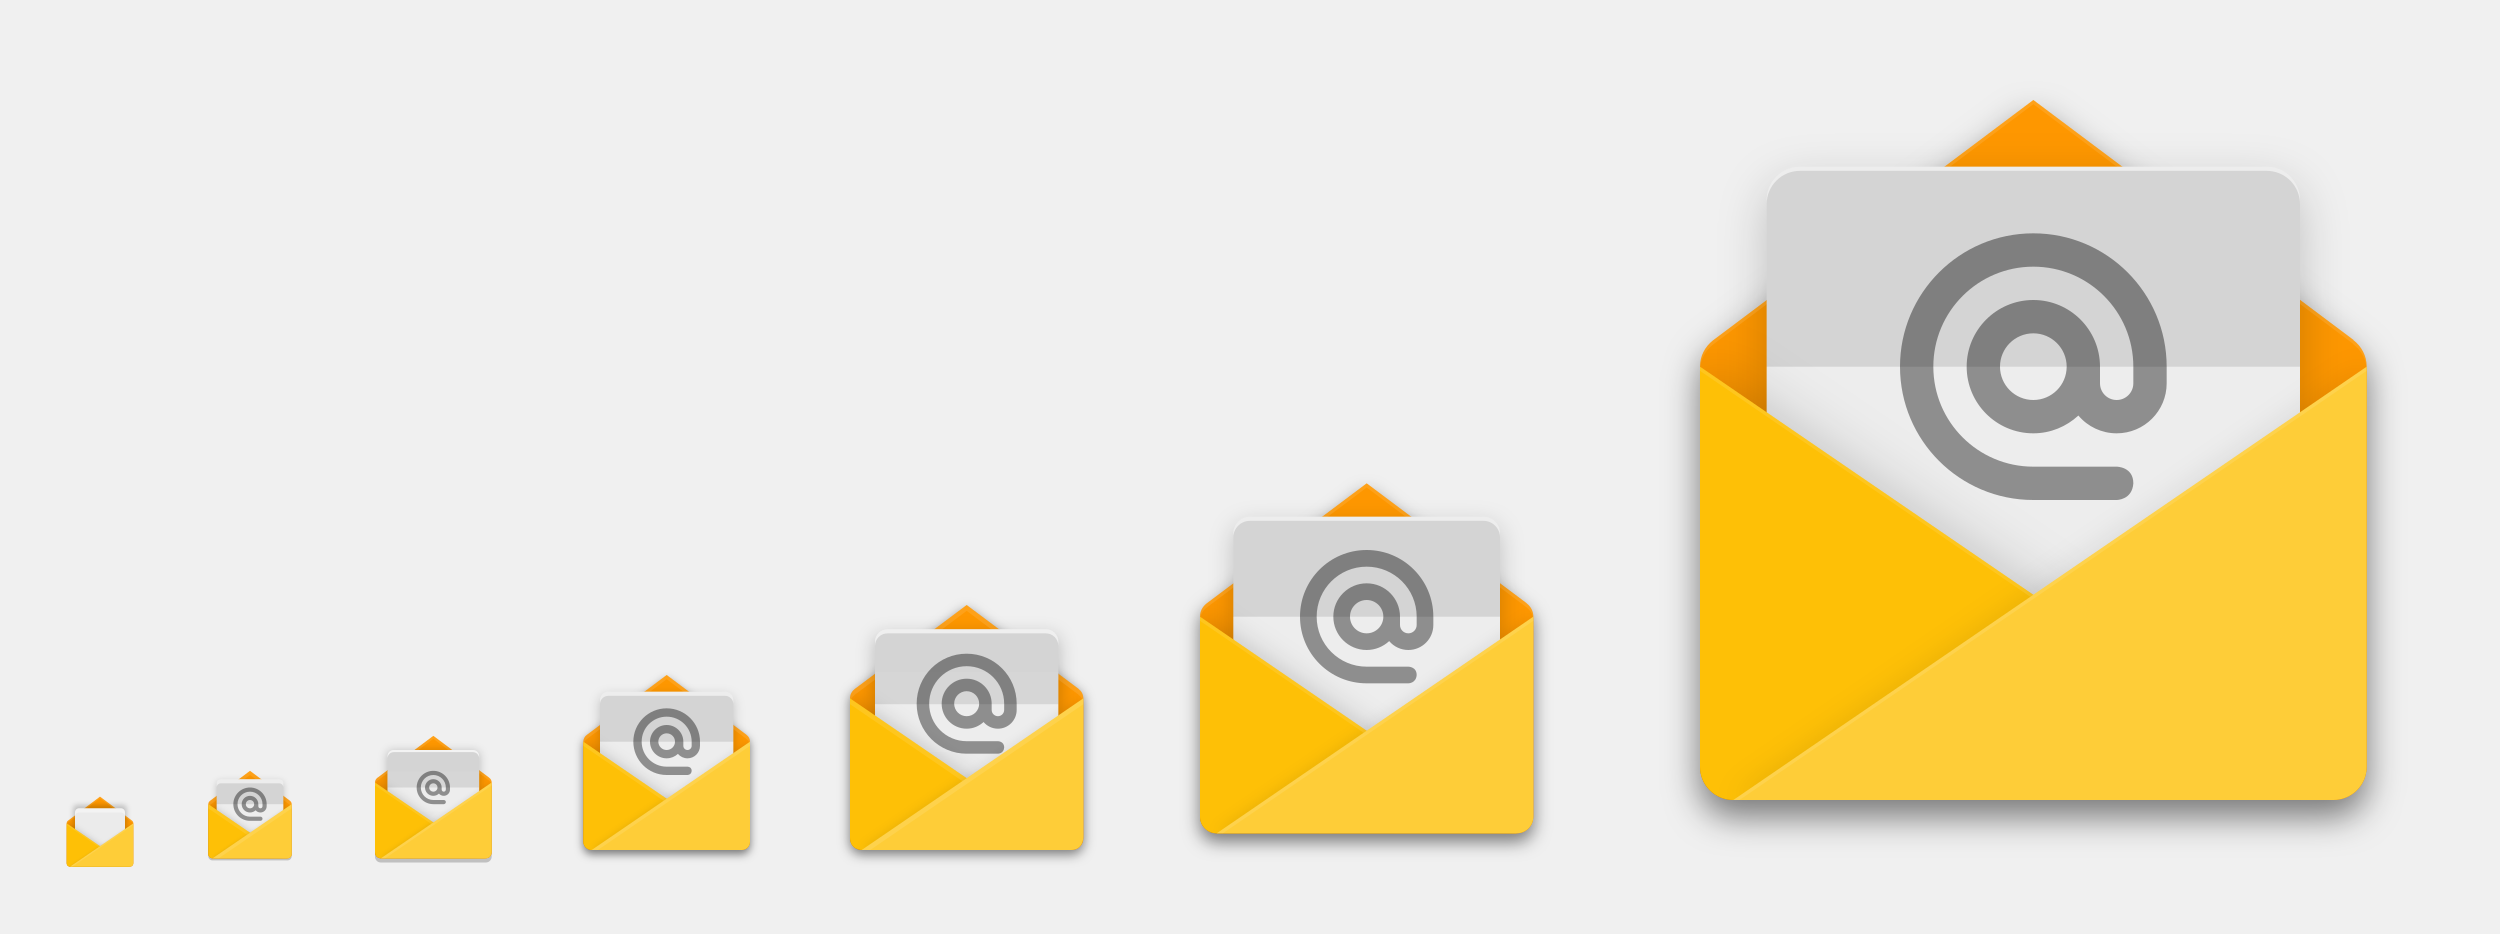
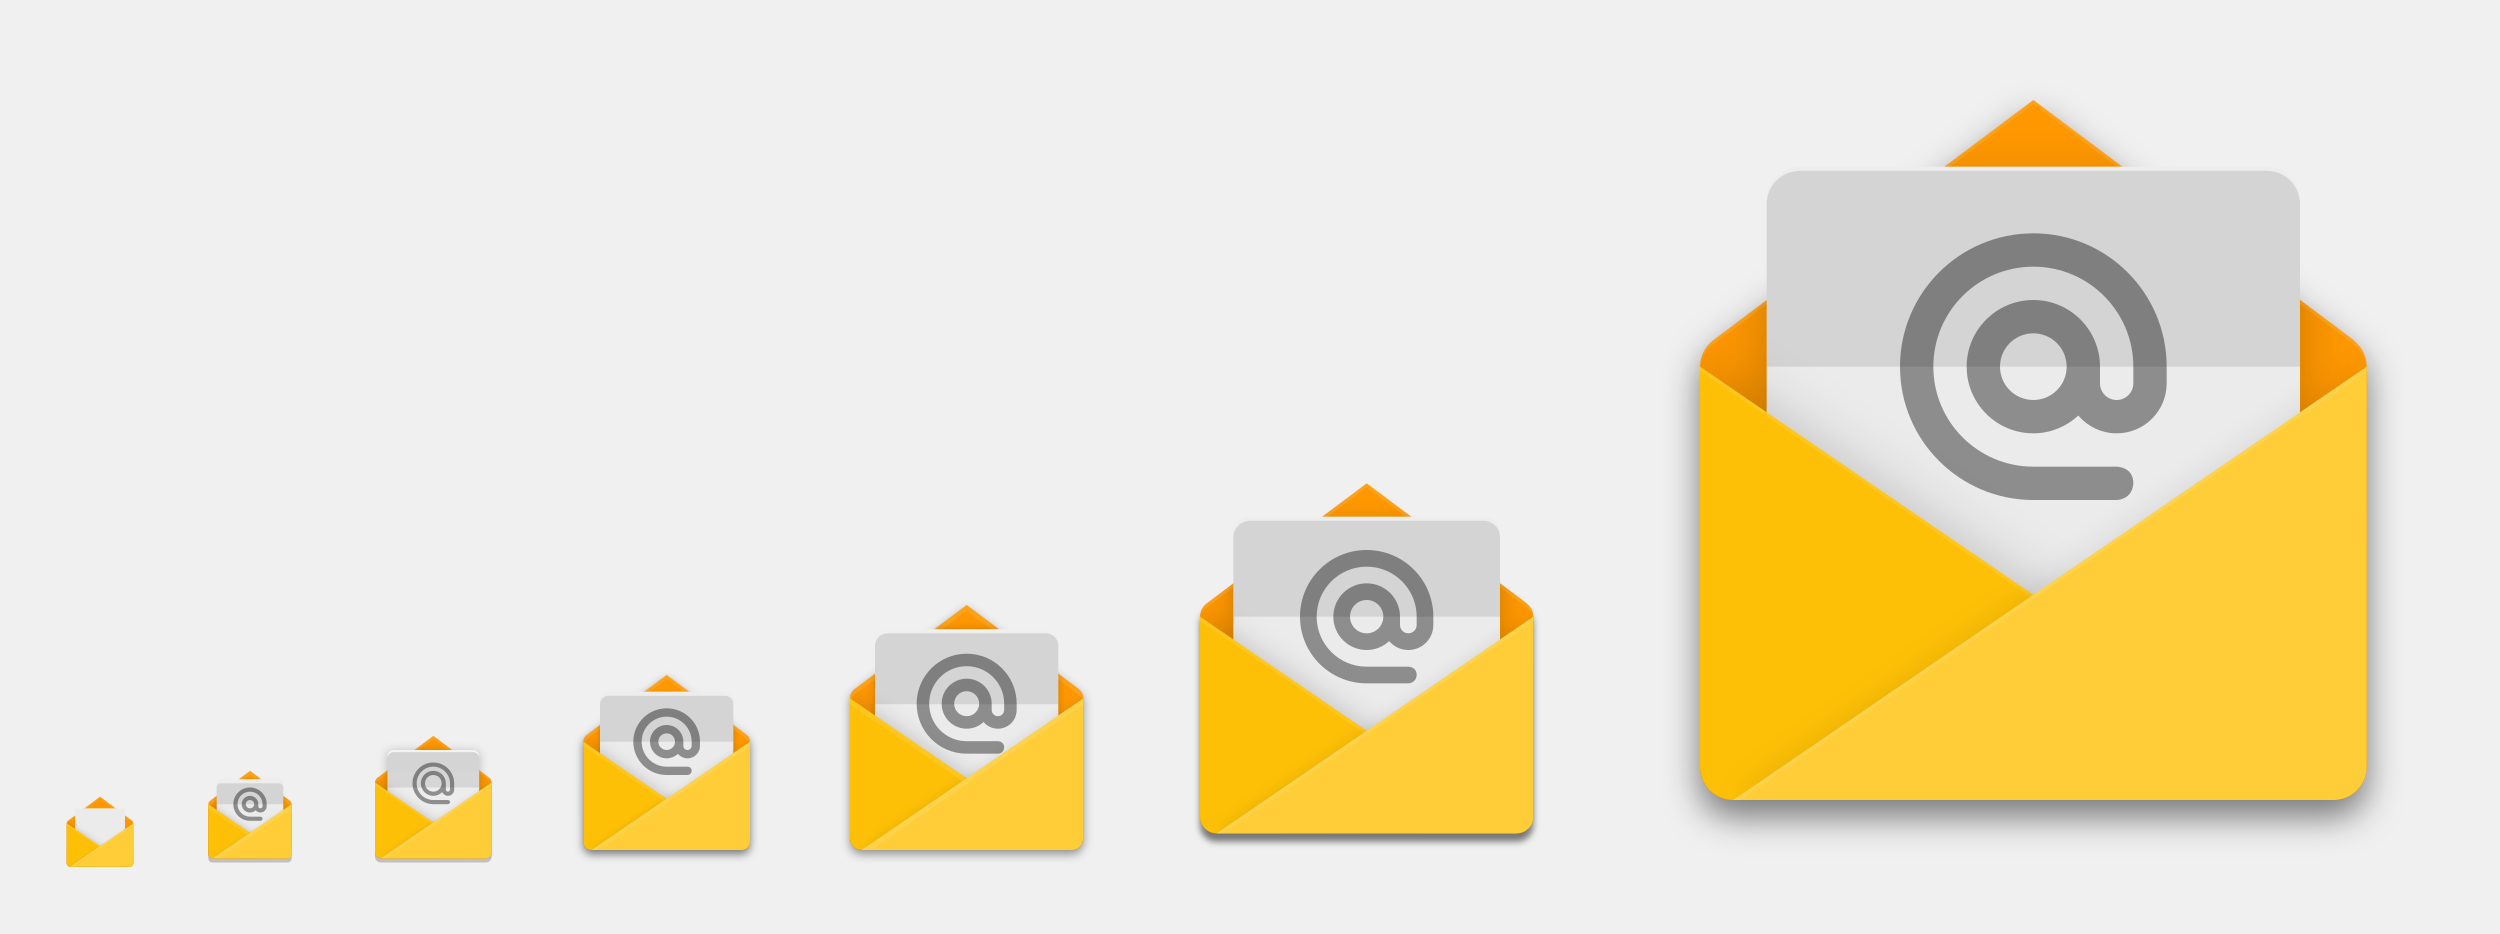
<svg xmlns="http://www.w3.org/2000/svg" width="600" height="224" id="svg11300" version="1.0" style="display:inline;enable-background:new">
  <defs id="defs3">
    <filter style="color-interpolation-filters:sRGB" id="filter4434" x="-0.061" width="1.123" y="-0.059" height="1.117">
      <feGaussianBlur stdDeviation="1.025" id="feGaussianBlur4436" />
    </filter>
    <clipPath clipPathUnits="userSpaceOnUse" id="clipPath4446">
      <path id="path4448" d="m 160,238 -19.09,14.324 c -0.041,0.027 -0.078,0.058 -0.117,0.088 l -0.023,0.018 0,0.002 C 140.304,252.797 140,253.359 140,254 l 0,24 c 0,1.108 0.892,2 2,2 l 36,0 c 1.108,0 2,-0.892 2,-2 l 0,-24 c 0,-0.655 -0.317,-1.229 -0.801,-1.594 l 0.008,-0.012 L 160,238 Z" style="fill:#fe9700;fill-opacity:1;stroke:none" />
    </clipPath>
    <filter style="color-interpolation-filters:sRGB" id="filter4456" x="-0.103" width="1.206" y="-0.144" height="1.288">
      <feGaussianBlur stdDeviation="1.801" id="feGaussianBlur4458" />
    </filter>
    <filter style="color-interpolation-filters:sRGB" id="filter4507" x="-0.109" width="1.218" y="-0.134" height="1.268">
      <feGaussianBlur stdDeviation="1.45" id="feGaussianBlur4509" />
    </filter>
    <filter style="color-interpolation-filters:sRGB" id="filter4524" x="-0.051" width="1.103" y="-0.072" height="1.144">
      <feGaussianBlur stdDeviation="0.9" id="feGaussianBlur4526" />
    </filter>
-     <filter style="color-interpolation-filters:sRGB" id="filter4405" x="-0.062" width="1.123" y="-0.059" height="1.117">
-       <feGaussianBlur stdDeviation="1.435" id="feGaussianBlur4407" />
+     <filter style="color-interpolation-filters:sRGB" id="filter4269" x="-0.025" width="1.049" y="-0.023" height="1.047">
+       <feGaussianBlur stdDeviation="0.41" id="feGaussianBlur4271" />
    </filter>
+     <clipPath clipPathUnits="userSpaceOnUse" id="clipPath4303">
+       <path id="path4305" d="m 232,221.2 -26.726,20.054 c -0.058,0.037 -0.11,0.082 -0.164,0.123 l -0.033,0.025 0,0.003 C 204.426,241.916 204,242.704 204,243.6 l 0,33.6 c 0,1.551 1.249,2.8 2.8,2.8 l 50.4,0 c 1.551,0 2.8,-1.249 2.8,-2.8 l 0,-33.6 c 0,-0.917 -0.444,-1.721 -1.121,-2.231 l 0.011,-0.016 L 232,221.2 Z" style="fill:#fe9700;fill-opacity:1;stroke:none" />
+     </clipPath>
+     <filter style="color-interpolation-filters:sRGB" id="filter4315" x="-0.055" width="1.109" y="-0.067" height="1.133">
+       <feGaussianBlur stdDeviation="1" id="feGaussianBlur4317" />
+     </filter>
+     <clipPath clipPathUnits="userSpaceOnUse" id="clipPath4321">
+       <path id="path4323" d="m 160,238 -19.09,14.324 c -0.041,0.027 -0.078,0.058 -0.117,0.088 l -0.023,0.018 0,0.002 C 140.304,252.797 140,253.359 140,254 l 0,24 c 0,1.108 0.892,2 2,2 l 36,0 c 1.108,0 2,-0.892 2,-2 l 0,-24 c 0,-0.655 -0.317,-1.229 -0.801,-1.594 l 0.008,-0.012 L 160,238 Z" style="fill:#fe9700;fill-opacity:1;stroke:none" />
+     </clipPath>
+     <clipPath clipPathUnits="userSpaceOnUse" id="clipPath4327">
+       <path style="fill:#fe9700;fill-opacity:1;stroke:none" d="m 160,238 -19.09,14.324 c -0.041,0.027 -0.078,0.058 -0.117,0.088 l -0.023,0.018 0,0.002 C 140.304,252.797 140,253.359 140,254 l 0,24 c 0,1.108 0.892,2 2,2 l 36,0 c 1.108,0 2,-0.892 2,-2 l 0,-24 c 0,-0.655 -0.317,-1.229 -0.801,-1.594 l 0.008,-0.012 L 160,238 Z" id="path4329" />
+     </clipPath>
+     <clipPath clipPathUnits="userSpaceOnUse" id="clipPath4334">
+       <path id="path4336" d="m 160,238 -19.09,14.324 c -0.041,0.027 -0.078,0.058 -0.117,0.088 l -0.023,0.018 0,0.002 C 140.304,252.797 140,253.359 140,254 l 0,24 c 0,1.108 0.892,2 2,2 l 36,0 c 1.108,0 2,-0.892 2,-2 l 0,-24 c 0,-0.655 -0.317,-1.229 -0.801,-1.594 l 0.008,-0.012 L 160,238 Z" style="fill:#fe9700;fill-opacity:1;stroke:none" />
+     </clipPath>
+     <filter style="color-interpolation-filters:sRGB" id="filter4338" x="-0.054" width="1.109" y="-0.067" height="1.134">
+       <feGaussianBlur stdDeviation="0.725" id="feGaussianBlur4340" />
+     </filter>
+     <filter style="color-interpolation-filters:sRGB" id="filter4342" x="-0.049" width="1.098" y="-0.047" height="1.094">
+       <feGaussianBlur stdDeviation="1.148" id="feGaussianBlur4344" />
+     </filter>
+     <clipPath clipPathUnits="userSpaceOnUse" id="clipPath4358">
+       <path style="fill:#fe9700;fill-opacity:1;stroke:none" d="m 160,238 -19.09,14.324 c -0.041,0.027 -0.078,0.058 -0.117,0.088 l -0.023,0.018 0,0.002 C 140.304,252.797 140,253.359 140,254 l 0,24 c 0,1.108 0.892,2 2,2 l 36,0 c 1.108,0 2,-0.892 2,-2 l 0,-24 c 0,-0.655 -0.317,-1.229 -0.801,-1.594 l 0.008,-0.012 L 160,238 Z" id="path4360" />
+     </clipPath>
  </defs>
  <g style="display:inline" id="layer1" transform="translate(0,-76)">
    <g style="display:none" id="layer7">
      <text y="59.745" xml:space="preserve" x="15.007" style="font-style:normal;font-variant:normal;font-weight:normal;font-stretch:normal;font-size:18px;font-family:'DejaVu Sans';-inkscape-font-specification:'DejaVu Sans';display:inline;fill:#000000;fill-opacity:1;stroke:none;enable-background:new" id="context">
        <tspan style="font-style:normal;font-variant:normal;font-weight:normal;font-stretch:normal;font-family:'DejaVu Sans';-inkscape-font-specification:'DejaVu Sans'" y="59.745" x="15.007" id="tspan3933">apps</tspan>
      </text>
      <text y="59.745" xml:space="preserve" x="142.488" style="font-style:normal;font-variant:normal;font-weight:bold;font-stretch:normal;font-size:18px;line-height:125%;font-family:'DejaVu Sans';-inkscape-font-specification:'DejaVu Sans Bold';text-align:start;writing-mode:lr-tb;text-anchor:start;display:inline;fill:#000000;fill-opacity:1;stroke:none;enable-background:new" id="icon-name">
        <tspan style="font-style:normal;font-variant:normal;font-weight:bold;font-stretch:normal;font-size:18px;font-family:'DejaVu Sans';-inkscape-font-specification:'DejaVu Sans Bold'" y="59.745" x="142.488" id="tspan3937">internet-mail</tspan>
      </text>
      <rect style="display:inline;overflow:visible;visibility:visible;fill:#e9e9e9;fill-opacity:1;fill-rule:nonzero;stroke:none;stroke-width:2;marker:none;enable-background:accumulate" id="rect16x16" width="16" height="16" x="-32" y="268" transform="scale(-1,1)" />
      <rect style="display:inline;overflow:visible;visibility:visible;fill:#e9e9e9;fill-opacity:1;fill-rule:nonzero;stroke:none;stroke-width:2;marker:none;enable-background:accumulate" id="rect24x24" width="24" height="24" x="-72" y="260" transform="scale(-1,1)" />
      <rect style="display:inline;overflow:visible;visibility:visible;fill:#e9e9e9;fill-opacity:1;fill-rule:nonzero;stroke:none;stroke-width:2;marker:none;enable-background:accumulate" id="rect32x32" width="32" height="32" x="-120" y="252" transform="scale(-1,1)" />
      <rect y="236" x="-184" height="48" width="48" id="rect48x48" style="display:inline;overflow:visible;visibility:visible;fill:#e9e9e9;fill-opacity:1;fill-rule:nonzero;stroke:none;stroke-width:2;marker:none;enable-background:accumulate" transform="scale(-1,1)" />
      <rect style="display:inline;overflow:visible;visibility:visible;fill:#e9e9e9;fill-opacity:1;fill-rule:nonzero;stroke:none;stroke-width:2;marker:none;enable-background:accumulate" id="rect256x256" width="192" height="192" x="-584" y="92" transform="scale(-1,1)" />
      <rect y="188" x="-376" height="96" width="96" id="rect3949" style="display:inline;overflow:visible;visibility:visible;fill:#e9e9e9;fill-opacity:1;fill-rule:nonzero;stroke:none;stroke-width:2;marker:none;enable-background:accumulate" transform="scale(-1,1)" />
      <rect style="display:inline;overflow:visible;visibility:visible;fill:#e9e9e9;fill-opacity:1;fill-rule:nonzero;stroke:none;stroke-width:2;marker:none;enable-background:accumulate" id="rect3951" width="64" height="64" x="-264" y="220" transform="scale(-1,1)" />
    </g>
    <g id="layer6" style="display:inline">
      <g id="g4425" transform="matrix(0.5,0,0,0.5,-12.00001,142.0002)">
        <path style="fill:#000000;fill-opacity:1;stroke:none;opacity:0.2" d="m 232,223.2 -26.726,20.054 c -0.058,0.037 -0.11,0.082 -0.164,0.123 l -0.033,0.025 0,0.003 C 204.426,243.916 204,244.704 204,245.6 l 0,33.6 c 0,1.551 1.249,2.8 2.8,2.8 l 50.4,0 c 1.551,0 2.8,-1.249 2.8,-2.8 l 0,-33.6 c 0,-0.917 -0.444,-1.721 -1.121,-2.231 l 0.011,-0.016 L 232,223.2 Z" id="path4459" />
        <path id="path4428" d="m 232,221.2 -26.726,20.054 c -0.058,0.037 -0.11,0.082 -0.164,0.123 l -0.033,0.025 0,0.003 C 204.426,241.916 204,242.704 204,243.6 l 0,33.6 c 0,1.551 1.249,2.8 2.8,2.8 l 50.4,0 c 1.551,0 2.8,-1.249 2.8,-2.8 l 0,-33.6 c 0,-0.917 -0.444,-1.721 -1.121,-2.231 l 0.011,-0.016 L 232,221.2 Z" style="fill:#fe9700;fill-opacity:1;stroke:none" />
        <rect style="opacity:0.2;fill:#000000;fill-opacity:1;stroke:none;stroke-width:2;stroke-linecap:round;stroke-linejoin:miter;stroke-miterlimit:4;stroke-dasharray:none;stroke-opacity:1;filter:url(#filter4507)" id="rect4430" width="32" height="26" x="144" y="243" rx="2" ry="2" transform="matrix(1.4,0,0,1.4,8.000008,-112)" />
        <path id="path4433" d="m 232,221.2 -26.726,20.054 c -0.058,0.037 -0.11,0.082 -0.164,0.123 l -0.033,0.025 0,0.003 C 204.426,241.916 204,242.704 204,243.6 l 0,1.4 c 0,-0.897 0.425,-1.684 1.077,-2.196 l 0,-0.003 0.033,-0.025 c 0.054,-0.042 0.107,-0.086 0.164,-0.123 L 232,222.6 l 26.89,20.152 -0.011,0.016 c 0.678,0.51 1.121,1.314 1.121,2.231 l 0,-1.4 c 0,-0.917 -0.444,-1.721 -1.121,-2.231 l 0.011,-0.016 L 232,221.2 Z" style="opacity:0.1;fill:#ffffff;fill-opacity:1;stroke:none" />
        <rect ry="2.998" rx="3" y="228" x="210" height="36" width="44" id="rect4435" style="opacity:1;fill:#ebebeb;fill-opacity:1;stroke:none;stroke-width:2;stroke-linecap:round;stroke-linejoin:miter;stroke-miterlimit:4;stroke-dasharray:none;stroke-opacity:1" />
        <path style="display:inline;opacity:0.1;fill:#ffffff;fill-opacity:1;stroke:none;enable-background:new" d="m 210,254.742 c 0,1.524 1.227,2.75 2.75,2.75 l 38.5,0 c 1.524,0 2.75,-1.226 2.75,-2.75 l 0,-16.462 -44,0 z" id="path4437" />
        <path clip-path="url(#clipPath4446)" style="opacity:0.2;fill:#000000;fill-opacity:1;stroke:none;filter:url(#filter4456)" d="m 140,254 38,26 -40,4 c -1.103,0.11 -2.157,-0.903 -2,-2 z" id="path4439" transform="matrix(1.4,0,0,1.4,8.000008,-112)" />
        <path id="path4441" d="m 204,243.6 53.2,36.4 -50.2,0 c -0.2,0 -3,0 -3,-3 z" style="fill:#fec006;fill-opacity:1;stroke:none" />
        <path transform="matrix(-1.4,0,0,1.4,456,-112)" id="path4443" d="m 140,254 38,26 -40,4 c -1.103,0.11 -2.157,-0.903 -2,-2 z" style="opacity:0.1;fill:#000000;fill-opacity:1;stroke:none;filter:url(#filter4524)" clip-path="url(#clipPath4446)" />
        <path id="path4445" d="m 257,280 c 3,0 3,-3 3,-3 l 0,-33.4 0,0 -53.2,36.4 z" style="fill:#fecd38;fill-opacity:1;stroke:none" />
        <path id="path4447" d="m 260,243.6 -53.2,36.4 2.045,0 L 260,245 l 0,-1.4 z" style="opacity:0.1;fill:#ffffff;fill-opacity:1;stroke:none" />
        <path id="path4449" d="m 204,243.6 0,1.4 26.977,18.457 L 232,262.757 Z" style="opacity:0.1;fill:#ffffff;fill-opacity:1;stroke:none" />
        <path style="opacity:0.1;fill:#000000;fill-opacity:1;stroke:none;stroke-width:2;stroke-linecap:round;stroke-linejoin:miter;stroke-miterlimit:4;stroke-dasharray:none;stroke-opacity:1" d="m 213,229 c -1.662,0 -3,1.337 -3,2.998 l 0,14.002 44,0 0,-14.002 c 0,-1.661 -1.338,-2.998 -3,-2.998 l -38,0 z" id="path4453" />
        <path style="opacity:0.4;fill:#ffffff;fill-opacity:1;stroke:none;stroke-width:2;stroke-linecap:round;stroke-linejoin:miter;stroke-miterlimit:4;stroke-dasharray:none;stroke-opacity:1" d="m 213,228 c -1.662,0 -3,1.337 -3,2.998 l 0,1 c 0,-1.661 1.338,-2.998 3,-2.998 l 38,0 c 1.662,0 3,1.337 3,2.998 l 0,-1 c 0,-1.661 -1.338,-2.998 -3,-2.998 l -38,0 z" id="path4455" />
      </g>
-       <path style="fill:#000000;fill-opacity:1;stroke:none;filter:url(#filter4405);opacity:0.5" d="m 232,222.199 -26.727,20.055 c -0.058,0.037 -0.11,0.082 -0.164,0.123 l -0.031,0.025 0,0.002 C 204.426,242.916 204,243.703 204,244.6 L 204,278 l 0,0.201 c 0,0.1 0.019,0.194 0.029,0.291 0.002,0.017 0.004,0.034 0.006,0.051 0.017,0.139 0.042,0.274 0.078,0.406 0.014,0.056 0.032,0.106 0.049,0.158 0.025,0.074 0.045,0.151 0.076,0.223 0.19,0.467 0.481,0.791 0.801,1.033 0.482,0.392 1.089,0.637 1.762,0.637 l 0.199,0 1.846,0 48.354,0 C 258.75,281 260,279.752 260,278.201 L 260,246 l 0,-1.4 c 0,-0.917 -0.444,-1.72 -1.121,-2.23 l 0.012,-0.016 L 232,222.201 l 0,-0.002 z" id="path4382" />
-       <path style="opacity:0.5;fill:#000000;fill-opacity:1;stroke:none;filter:url(#filter4434)" d="m 160,239 -19.09,14.324 c -0.041,0.027 -0.078,0.058 -0.117,0.088 l -0.023,0.018 0,0.002 C 140.304,253.797 140,254.359 140,255 l 0,24 c 0,1.108 0.892,2 2,2 l 36,0 c 1.108,0 2,-0.892 2,-2 l 0,-24 c 0,-0.655 -0.317,-1.229 -0.801,-1.594 l 0.008,-0.012 L 160,239 Z" id="path4553" transform="matrix(2,0,0,2,8,-284)" />
+       <path style="fill:#000000;fill-opacity:1;stroke:none;opacity:0.4;filter:url(#filter4342)" d="m 232,222.199 -26.727,20.055 c -0.058,0.037 -0.11,0.082 -0.164,0.123 l -0.031,0.025 0,0.002 C 204.426,242.916 204,243.703 204,244.6 L 204,278 l 0,0.201 c 0,0.1 0.019,0.194 0.029,0.291 0.002,0.017 0.004,0.034 0.006,0.051 0.017,0.139 0.042,0.274 0.078,0.406 0.014,0.056 0.032,0.106 0.049,0.158 0.025,0.074 0.045,0.151 0.076,0.223 0.19,0.467 0.481,0.791 0.801,1.033 0.482,0.392 1.089,0.637 1.762,0.637 l 0.199,0 1.846,0 48.354,0 C 258.75,281 260,279.752 260,278.201 L 260,246 l 0,-1.4 c 0,-0.917 -0.444,-1.72 -1.121,-2.23 l 0.012,-0.016 L 232,222.201 l 0,-0.002 z" id="path4382" />
+       <path style="opacity:0.5;fill:#000000;fill-opacity:1;stroke:none;filter:url(#filter4269)" d="m 160,239 -19.09,14.324 c -0.041,0.027 -0.078,0.058 -0.117,0.088 l -0.023,0.018 0,0.002 C 140.304,253.797 140,254.359 140,255 l 0,24 c 0,1.108 0.892,2 2,2 l 36,0 c 1.108,0 2,-0.892 2,-2 l 0,-24 c 0,-0.655 -0.317,-1.229 -0.801,-1.594 l 0.008,-0.012 L 160,239 Z" id="path4553" transform="matrix(2,0,0,2,8,-284)" />
      <path id="path4555" d="m 328,192 -38.18,28.648 c -0.082,0.053 -0.157,0.117 -0.234,0.176 l -0.047,0.035 0,0.004 C 288.608,221.594 288,222.719 288,224 l 0,48 c 0,2.216 1.784,4 4,4 l 72,0 c 2.216,0 4,-1.784 4,-4 l 0,-48 c 0,-1.31 -0.634,-2.459 -1.602,-3.188 l 0.016,-0.023 L 328,192 Z" style="fill:#fe9700;fill-opacity:1;stroke:none" />
-       <rect style="opacity:0.2;fill:#000000;fill-opacity:1;stroke:none;stroke-width:2;stroke-linecap:round;stroke-linejoin:miter;stroke-miterlimit:4;stroke-dasharray:none;stroke-opacity:1;filter:url(#filter4507)" id="rect4557" width="32" height="26" x="144" y="243" rx="2" ry="2" transform="matrix(2,0,0,2,8,-284)" />
+       <rect style="opacity:0.2;fill:#000000;fill-opacity:1;stroke:none;stroke-width:2;stroke-linecap:round;stroke-linejoin:miter;stroke-miterlimit:4;stroke-dasharray:none;stroke-opacity:1;filter:url(#filter4507)" id="rect4557" width="32" height="26" x="144" y="243" rx="2" ry="2" transform="matrix(2,0,0,2,8,-284)" clip-path="url(#clipPath4327)" />
      <path style="opacity:0.1;fill:#ffffff;fill-opacity:1;stroke:none" d="M 328 116 L 289.82 144.648 C 289.738 144.702 289.664 144.765 289.586 144.824 L 289.539 144.859 L 289.539 144.863 C 288.608 145.594 288 146.719 288 148 L 288 149 C 288 147.719 288.608 146.594 289.539 145.863 L 289.539 145.859 L 289.586 145.824 C 289.664 145.765 289.738 145.702 289.82 145.648 L 328 117 L 366.414 145.789 L 366.398 145.812 C 367.366 146.541 368 147.69 368 149 L 368 148 C 368 146.69 367.366 145.541 366.398 144.812 L 366.414 144.789 L 328 116 z " transform="translate(0,76)" id="path4559" />
      <rect ry="4" rx="4" y="200" x="296" height="52" width="64" id="rect4561" style="opacity:1;fill:#ebebeb;fill-opacity:1;stroke:none;stroke-width:2;stroke-linecap:round;stroke-linejoin:miter;stroke-miterlimit:4;stroke-dasharray:none;stroke-opacity:1" />
-       <path style="display:inline;opacity:0.1;fill:#ffffff;fill-opacity:1;stroke:none;enable-background:new" d="m 296,248 c 0,2.216 1.784,4 4,4 l 56,0 c 2.216,0 4,-1.784 4,-4 l 0,-23.945 -64,0 z" id="path4563" />
      <path clip-path="url(#clipPath4446)" style="opacity:0.2;fill:#000000;fill-opacity:1;stroke:none;filter:url(#filter4456)" d="m 140,254 38,26 -40,4 c -1.103,0.11 -2.157,-0.903 -2,-2 z" id="path4565" transform="matrix(2,0,0,2,8,-284)" />
      <path id="path4567" d="m 288,224 76,52 -72,0 c -2.216,0 -4,-1.784 -4,-4 z" style="fill:#fec006;fill-opacity:1;stroke:none" />
      <path transform="matrix(-2,0,0,2,648,-284)" id="path4569" d="m 140,254 38,26 -40,4 c -1.103,0.11 -2.157,-0.903 -2,-2 z" style="opacity:0.1;fill:#000000;fill-opacity:1;stroke:none;filter:url(#filter4524)" clip-path="url(#clipPath4446)" />
      <path id="path4571" d="m 364,276 c 2.216,0 4,-1.784 4,-4 l 0,-48 0,0 -76,52 z" style="fill:#fecd38;fill-opacity:1;stroke:none" />
      <path style="opacity:0.1;fill:#ffffff;fill-opacity:1;stroke:none;stroke-width:2;stroke-linecap:round;stroke-linejoin:miter;stroke-miterlimit:4;stroke-dasharray:none;stroke-opacity:1" d="M 300 124 C 297.784 124 296 125.784 296 128 L 296 129 C 296 126.784 297.784 125 300 125 L 356 125 C 358.216 125 360 126.784 360 129 L 360 128 C 360 125.784 358.216 124 356 124 L 300 124 z " transform="translate(0,76)" id="path4573" />
      <path id="path4575" d="m 296,205 c 0,-2.216 1.784,-4 4,-4 l 56,0 c 2.216,0 4,1.784 4,4 l 0,19 -64,0 z" style="display:inline;opacity:0.1;fill:#000000;fill-opacity:1;stroke:none;enable-background:new" />
      <path style="opacity:0.1;fill:#ffffff;fill-opacity:1;stroke:none" d="M 368 148 L 292 200 L 293.461 200 L 368 149 L 368 148 z " transform="translate(0,76)" id="path4577" />
      <path style="opacity:0.1;fill:#ffffff;fill-opacity:1;stroke:none" d="M 288 148 L 288 149 L 327.27 175.867 L 328 175.367 L 288 148 z " transform="translate(0,76)" id="path4579" />
      <path id="path4581" d="m 328,208 c -8.837,0 -16,7.163 -16,16 0,8.837 7.163,16 16,16 l 10,0 c 0,0 1.875,0 2,-2 0,-2 -2,-2 -2,-2 l -10,0 c -6.627,0 -12,-5.373 -12,-12 0,-6.627 5.373,-12 12,-12 6.627,0 12,5.373 12,12 l 0,2 c 0,1.105 -0.895,2 -2,2 -1.105,0 -2,-0.895 -2,-2 l 0,-2 c 0,-4.418 -3.582,-8 -8,-8 -4.418,0 -8,3.582 -8,8 0,4.418 3.582,8 8,8 2.092,0 3.981,-0.822 5.406,-2.137 1.141,1.355 2.822,2.138 4.594,2.137 3.314,0 6,-2.686 6,-6 l 0,-2 c 0,-8.837 -7.163,-16 -16,-16 z m 0,12 c 2.209,0 4,1.791 4,4 0,2.209 -1.791,4 -4,4 -2.209,0 -4,-1.791 -4,-4 0,-2.209 1.791,-4 4,-4 z" style="opacity:0.4;fill:#000000;fill-opacity:1;stroke:none;stroke-width:2;stroke-linecap:round;stroke-linejoin:miter;stroke-miterlimit:4;stroke-dasharray:none;stroke-opacity:1" />
      <path id="path4591" d="m 160,239 -19.09,14.324 c -0.041,0.027 -0.078,0.058 -0.117,0.088 l -0.023,0.018 0,0.002 C 140.304,253.797 140,254.359 140,255 l 0,24 c 0,1.108 0.892,2 2,2 l 36,0 c 1.108,0 2,-0.892 2,-2 l 0,-24 c 0,-0.655 -0.317,-1.229 -0.801,-1.594 l 0.008,-0.012 L 160,239 Z" style="opacity:0.5;fill:#000000;fill-opacity:1;stroke:none;filter:url(#filter4434)" transform="matrix(4,0,0,4,-152,-852)" />
      <path style="fill:#fe9700;fill-opacity:1;stroke:none" d="m 488,100 -76.359,57.297 c -0.164,0.107 -0.313,0.233 -0.469,0.352 l -0.094,0.07 0,0.008 C 409.216,159.189 408,161.438 408,164 l 0,96 c 0,4.432 3.568,8 8,8 l 144,0 c 4.432,0 8,-3.568 8,-8 l 0,-96 c 0,-2.62 -1.268,-4.917 -3.203,-6.375 l 0.032,-0.047 L 488,100 Z" id="path4593" />
-       <rect ry="2" rx="2" y="243" x="144" height="26" width="32" id="rect4595" style="opacity:0.2;fill:#000000;fill-opacity:1;stroke:none;stroke-width:2;stroke-linecap:round;stroke-linejoin:miter;stroke-miterlimit:4;stroke-dasharray:none;stroke-opacity:1;filter:url(#filter4507)" transform="matrix(4,0,0,4,-152,-852)" />
+       <rect ry="2" rx="2" y="243" x="144" height="26" width="32" id="rect4595" style="opacity:0.2;fill:#000000;fill-opacity:1;stroke:none;stroke-width:2;stroke-linecap:round;stroke-linejoin:miter;stroke-miterlimit:4;stroke-dasharray:none;stroke-opacity:1;filter:url(#filter4507)" transform="matrix(4,0,0,4,-152,-852)" clip-path="url(#clipPath4321)" />
      <path style="opacity:0.1;fill:#ffffff;fill-opacity:1;stroke:none" d="M 488 24 L 411.641 81.297 C 411.476 81.404 411.327 81.53 411.172 81.648 L 411.078 81.719 L 411.078 81.727 C 409.216 83.188 408 85.438 408 88 L 408 89 C 408 86.438 409.216 84.188 411.078 82.727 L 411.078 82.719 L 411.172 82.648 C 411.327 82.53 411.476 82.404 411.641 82.297 L 488 25 L 564.828 82.578 L 564.797 82.625 C 566.732 84.083 568 86.38 568 89 L 568 88 C 568 85.38 566.732 83.083 564.797 81.625 L 564.828 81.578 L 488 24 z " transform="translate(0,76)" id="path4597" />
      <rect style="opacity:1;fill:#ebebeb;fill-opacity:1;stroke:none;stroke-width:2;stroke-linecap:round;stroke-linejoin:miter;stroke-miterlimit:4;stroke-dasharray:none;stroke-opacity:1" id="rect4599" width="128" height="104" x="424" y="116" rx="8" ry="8" />
-       <path id="path4601" d="m 424,212 c 0,4.432 3.568,8 8,8 l 112,0 c 4.432,0 8,-3.568 8,-8 l 0,-47.889 -128,0 z" style="display:inline;opacity:0.1;fill:#ffffff;fill-opacity:1;stroke:none;enable-background:new" />
      <path id="path4603" d="m 140,254 38,26 -40,4 c -1.103,0.11 -2.157,-0.903 -2,-2 z" style="opacity:0.2;fill:#000000;fill-opacity:1;stroke:none;filter:url(#filter4456)" clip-path="url(#clipPath4446)" transform="matrix(4,0,0,4,-152,-852)" />
      <path style="fill:#fec006;fill-opacity:1;stroke:none" d="m 408,164 152,104 -144,0 c -4.432,0 -8,-3.568 -8,-8 z" id="path4605" />
      <path clip-path="url(#clipPath4446)" style="opacity:0.1;fill:#000000;fill-opacity:1;stroke:none;filter:url(#filter4524)" d="m 140,254 38,26 -40,4 c -1.103,0.11 -2.157,-0.903 -2,-2 z" id="path4607" transform="matrix(-4,0,0,4,1128,-852)" />
      <path style="fill:#fecd38;fill-opacity:1;stroke:none" d="m 560,268 c 4.432,0 8,-3.568 8,-8 l 0,-96 0,0 -152,104 z" id="path4609" />
      <path style="display:inline;opacity:0.1;fill:#000000;fill-opacity:1;stroke:none;enable-background:new" d="m 424,125 c 0,-4.432 3.568,-8 8,-8 l 112,0 c 4.432,0 8,3.568 8,8 l 0,39 -128,0 z" id="path4613" />
      <path style="opacity:0.1;fill:#ffffff;fill-opacity:1;stroke:none" d="M 568 88 L 416 192 L 417.461 192 L 568 89 L 568 88 z " transform="translate(0,76)" id="path4615" />
      <path style="opacity:0.1;fill:#ffffff;fill-opacity:1;stroke:none" d="M 408 88 L 408 89 L 487.27 143.234 L 488 142.734 L 408 88 z " transform="translate(0,76)" id="path4617" />
      <path style="opacity:0.4;fill:#000000;fill-opacity:1;stroke:none;stroke-width:2;stroke-linecap:round;stroke-linejoin:miter;stroke-miterlimit:4;stroke-dasharray:none;stroke-opacity:1" d="m 488,132 c -17.673,0 -32,14.327 -32,32 0,17.673 14.327,32 32,32 l 20,0 c 0,0 3.75,0 4,-4 0,-4 -4,-4 -4,-4 l -20,0 c -13.255,0 -24,-10.745 -24,-24 0,-13.255 10.745,-24 24,-24 13.255,0 24,10.745 24,24 l 0,4 c 0,2.209 -1.791,4 -4,4 -2.209,0 -4,-1.791 -4,-4 l 0,-4 c 0,-8.837 -7.163,-16 -16,-16 -8.837,0 -16,7.163 -16,16 0,8.837 7.163,16 16,16 4.185,0 7.961,-1.644 10.812,-4.273 2.281,2.711 5.644,4.275 9.188,4.273 6.627,0 12,-5.373 12,-12 l 0,-4 c 0,-17.673 -14.327,-32 -32,-32 z m 0,24 c 4.418,0 8,3.582 8,8 0,4.418 -3.582,8 -8,8 -4.418,0 -8,-3.582 -8,-8 0,-4.418 3.582,-8 8,-8 z" id="path4619" />
      <path style="opacity:0.1;fill:#ffffff;fill-opacity:1;stroke:none;stroke-width:2;stroke-linecap:round;stroke-linejoin:miter;stroke-miterlimit:4;stroke-dasharray:none;stroke-opacity:1" d="M 432 40 C 427.568 40 424 43.568 424 48 L 424 49 C 424 44.568 427.568 41 432 41 L 544 41 C 548.432 41 552 44.568 552 49 L 552 48 C 552 43.568 548.432 40 544 40 L 432 40 z " transform="translate(0,76)" id="path4611" />
      <path id="path4432" d="m 160,239 -19.09,14.324 c -0.041,0.027 -0.078,0.058 -0.117,0.088 l -0.023,0.018 0,0.002 C 140.304,253.797 140,254.359 140,255 l 0,24 c 0,1.108 0.892,2 2,2 l 36,0 c 1.108,0 2,-0.892 2,-2 l 0,-24 c 0,-0.655 -0.317,-1.229 -0.801,-1.594 l 0.008,-0.012 L 160,239 Z" style="opacity:0.5;fill:#000000;fill-opacity:1;stroke:none;filter:url(#filter4434)" />
      <path style="fill:#fe9700;fill-opacity:1;stroke:none" d="m 160,238 -19.09,14.324 c -0.041,0.027 -0.078,0.058 -0.117,0.088 l -0.023,0.018 0,0.002 C 140.304,252.797 140,253.359 140,254 l 0,24 c 0,1.108 0.892,2 2,2 l 36,0 c 1.108,0 2,-0.892 2,-2 l 0,-24 c 0,-0.655 -0.317,-1.229 -0.801,-1.594 l 0.008,-0.012 L 160,238 Z" id="rect4388" />
-       <rect ry="2" rx="2" y="243" x="144" height="26" width="32" id="rect4505" style="opacity:0.2;fill:#000000;fill-opacity:1;stroke:none;stroke-width:2;stroke-linecap:round;stroke-linejoin:miter;stroke-miterlimit:4;stroke-dasharray:none;stroke-opacity:1;filter:url(#filter4507)" />
+       <rect ry="2" rx="2" y="243" x="144" height="26" width="32" id="rect4505" style="opacity:0.2;fill:#000000;fill-opacity:1;stroke:none;stroke-width:2;stroke-linecap:round;stroke-linejoin:miter;stroke-miterlimit:4;stroke-dasharray:none;stroke-opacity:1;filter:url(#filter4338)" clip-path="url(#clipPath4334)" />
      <path style="opacity:0.1;fill:#ffffff;fill-opacity:1;stroke:none" d="m 160,238 -19.09,14.324 c -0.041,0.027 -0.078,0.058 -0.117,0.088 l -0.023,0.018 0,0.002 C 140.304,252.797 140,253.359 140,254 l 0,1 c 0,-0.641 0.304,-1.203 0.77,-1.568 l 0,-0.002 0.023,-0.018 c 0.039,-0.03 0.076,-0.061 0.117,-0.088 L 160,239 l 19.207,14.395 -0.008,0.012 C 179.683,253.771 180,254.345 180,255 l 0,-1 c 0,-0.655 -0.317,-1.229 -0.801,-1.594 l 0.008,-0.012 L 160,238 Z" id="path4417" />
      <rect style="opacity:1;fill:#ebebeb;fill-opacity:1;stroke:none;stroke-width:2;stroke-linecap:round;stroke-linejoin:miter;stroke-miterlimit:4;stroke-dasharray:none;stroke-opacity:1" id="rect4386" width="32" height="26" x="144" y="242" rx="2" ry="2" />
-       <path id="path4294" d="m 144,266 c 0,1.108 0.892,2 2,2 l 28,0 c 1.108,0 2,-0.892 2,-2 l 0,-11.972 -32,0 z" style="display:inline;opacity:0.1;fill:#ffffff;fill-opacity:1;stroke:none;enable-background:new" />
      <path id="path4440" d="m 140,254 38,26 -40,4 c -1.103,0.11 -2.157,-0.903 -2,-2 z" style="opacity:0.2;fill:#000000;fill-opacity:1;stroke:none;filter:url(#filter4456)" clip-path="url(#clipPath4446)" />
      <path style="fill:#fec006;fill-opacity:1;stroke:none" d="m 140,254 38,26 -36,0 c -1.108,0 -2,-0.892 -2,-2 z" id="rect4203" />
      <path clip-path="url(#clipPath4446)" style="opacity:0.1;fill:#000000;fill-opacity:1;stroke:none;filter:url(#filter4524)" d="m 140,254 38,26 -40,4 c -1.103,0.11 -2.157,-0.903 -2,-2 z" id="path4450" transform="matrix(-1,0,0,1,320,0)" />
      <path style="fill:#fecd38;fill-opacity:1;stroke:none" d="m 178,280 c 1.108,0 2,-0.892 2,-2 l 0,-24 0,0 -38,26 z" id="rect4378" />
      <path style="opacity:0.1;fill:#ffffff;fill-opacity:1;stroke:none;stroke-width:2;stroke-linecap:round;stroke-linejoin:miter;stroke-miterlimit:4;stroke-dasharray:none;stroke-opacity:1" d="m 146,242 c -1.108,0 -2,0.892 -2,2 l 0,1 c 0,-1.108 0.892,-2 2,-2 l 28,0 c 1.108,0 2,0.892 2,2 l 0,-1 c 0,-1.108 -0.892,-2 -2,-2 z" id="rect4396" />
      <path style="display:inline;opacity:0.1;fill:#000000;fill-opacity:1;stroke:none;enable-background:new" d="m 144,245 c 0,-1.108 0.892,-2 2,-2 l 28,0 c 1.108,0 2,0.892 2,2 l 0,9 -32,0 z" id="path4412" />
      <path style="opacity:0.1;fill:#ffffff;fill-opacity:1;stroke:none" d="m 180,254 -38,26 1.461,0 L 180,255 l 0,-1 z" id="path4422" />
      <path style="opacity:0.1;fill:#ffffff;fill-opacity:1;stroke:none" d="m 140,254 0,1 19.27,13.184 0.73,-0.5 z" id="path4427" />
      <path style="opacity:0.4;fill:#000000;fill-opacity:1;stroke:none;stroke-width:2;stroke-linecap:round;stroke-linejoin:miter;stroke-miterlimit:4;stroke-dasharray:none;stroke-opacity:1" d="m 160,246 c -4.418,0 -8,3.582 -8,8 0,4.418 3.582,8 8,8 l 5,0 c 0,0 0.938,0 1,-1 0,-1 -1,-1 -1,-1 l -5,0 c -3.314,0 -6,-2.686 -6,-6 0,-3.314 2.686,-6 6,-6 3.314,0 6,2.686 6,6 l 0,1 c 0,0.552 -0.448,1 -1,1 -0.552,0 -1,-0.448 -1,-1 l 0,-1 c 0,-2.209 -1.791,-4 -4,-4 -2.209,0 -4,1.791 -4,4 0,2.209 1.791,4 4,4 1.046,0 1.99,-0.411 2.703,-1.068 0.57,0.678 1.411,1.069 2.297,1.068 1.657,0 3,-1.343 3,-3 l 0,-1 c 0,-4.418 -3.582,-8 -8,-8 z m 0,6 c 1.105,0 2,0.895 2,2 0,1.105 -0.895,2 -2,2 -1.105,0 -2,-0.895 -2,-2 0,-1.105 0.895,-2 2,-2 z" id="path4469" />
-       <path style="opacity:0.2;fill:#000000;fill-opacity:1;stroke:none" d="m 160,239 -19.09,14.324 c -0.041,0.027 -0.078,0.058 -0.117,0.088 l -0.023,0.018 0,0.002 C 140.304,253.797 140,254.359 140,255 l 0,24 c 0,1.108 0.892,2 2,2 l 36,0 c 1.108,0 2,-0.892 2,-2 l 0,-24 c 0,-0.655 -0.317,-1.229 -0.801,-1.594 l 0.008,-0.012 L 160,239 Z" id="path4742" transform="matrix(0.5,0,0,0.5,-20,142)" />
+       <path style="opacity:0.2;fill:#000000;fill-opacity:1;stroke:none" d="m 60,262 -9.545,7.162 c -0.021,0.013 -0.039,0.029 -0.059,0.044 l -0.012,0.009 0,0.001 C 50.152,269.399 50,269.68 50,270 l 0,12 c 0,0.554 0.446,1 1,1 l 18,0 c 0.554,0 1,-0.446 1,-1 l 0,-12 c 0,-0.328 -0.158,-0.615 -0.4,-0.797 l 0.004,-0.006 L 60,262 Z" id="path4742" />
      <path id="path4744" d="m 60,261 -9.545,7.162 c -0.021,0.013 -0.039,0.029 -0.059,0.044 l -0.012,0.009 0,0.001 C 50.152,268.399 50,268.68 50,269 l 0,12 c 0,0.554 0.446,1 1,1 l 18,0 c 0.554,0 1,-0.446 1,-1 l 0,-12 c 0,-0.328 -0.158,-0.615 -0.4,-0.797 l 0.004,-0.006 L 60,261 Z" style="fill:#fe9700;fill-opacity:1;stroke:none" />
-       <rect style="opacity:0.2;fill:#000000;fill-opacity:1;stroke:none;stroke-width:2;stroke-linecap:round;stroke-linejoin:miter;stroke-miterlimit:4;stroke-dasharray:none;stroke-opacity:1;filter:url(#filter4507)" id="rect4746" width="32" height="26" x="144" y="243" rx="2" ry="2" transform="matrix(0.5,0,0,0.5,-20,142)" />
-       <path style="opacity:0.1;fill:#ffffff;fill-opacity:1;stroke:none" d="M 60 185 L 50.455 192.162 C 50.435 192.176 50.416 192.19 50.396 192.205 L 50.385 192.215 L 50.385 192.217 C 50.152 192.399 50 192.68 50 193 L 50 193.5 L 50 194 C 50 193.68 50.152 193.398 50.385 193.215 L 50.396 193.205 C 50.416 193.19 50.435 193.175 50.455 193.162 L 60 186 L 69.604 193.197 L 69.6 193.203 C 69.842 193.385 70 193.673 70 194 L 70 193.5 L 70 193 C 70 192.673 69.842 192.385 69.6 192.203 L 69.604 192.197 L 60 185 z " transform="translate(0,76)" id="path4748" />
+       <rect style="opacity:0.2;fill:#000000;fill-opacity:1;stroke:none;stroke-width:2;stroke-linecap:round;stroke-linejoin:miter;stroke-miterlimit:4;stroke-dasharray:none;stroke-opacity:1;filter:url(#filter4507)" id="rect4746" width="32" height="26" x="144" y="243" rx="2" ry="2" transform="matrix(0.5,0,0,0.5,-20,142)" clip-path="url(#clipPath4358)" />
+       <path style="opacity:0.1;fill:#ffffff;fill-opacity:1;stroke:none" d="M 60 185 L 50.455 192.162 C 50.435 192.176 50.416 192.19 50.396 192.205 L 50.385 192.215 L 50.385 192.217 C 50.152 192.399 50 192.68 50 193 L 50 193.5 L 50 194 C 50 193.68 50.152 193.398 50.385 193.215 L 50.396 193.205 C 50.416 193.19 50.435 193.175 50.455 193.162 L 60 186 L 69.604 193.197 L 69.6 193.203 C 69.842 193.385 70 193.673 70 194 L 70 193.5 L 70 193 C 70 192.673 69.842 192.385 69.6 192.203 L 69.604 192.197 L 60 185 z " id="path4748" transform="translate(0,76)" />
      <rect ry="1" rx="1" y="263" x="52" height="13" width="16" id="rect4750" style="opacity:1;fill:#ebebeb;fill-opacity:1;stroke:none;stroke-width:2;stroke-linecap:round;stroke-linejoin:miter;stroke-miterlimit:4;stroke-dasharray:none;stroke-opacity:1" />
-       <path style="display:inline;opacity:0.1;fill:#ffffff;fill-opacity:1;stroke:none;enable-background:new" d="m 52,275 c 0,0.554 0.446,1 1,1 l 14,0 c 0.554,0 1,-0.446 1,-1 l 0,-5.986 -16,0 z" id="path4752" />
      <path clip-path="url(#clipPath4446)" style="opacity:0.2;fill:#000000;fill-opacity:1;stroke:none;filter:url(#filter4456)" d="m 140,254 38,26 -40,4 c -1.103,0.11 -2.157,-0.903 -2,-2 z" id="path4754" transform="matrix(0.5,0,0,0.5,-20,142)" />
      <path id="path4756" d="m 50,269 19,13 -18,0 c -0.554,0 -1,-0.446 -1,-1 z" style="fill:#fec006;fill-opacity:1;stroke:none" />
      <path style="opacity:0.1;fill:#ffffff;fill-opacity:1;stroke:none" d="M 50 193 L 50 193.5 L 50 194 L 59.635 200.592 L 60 200.342 L 59.635 200.092 L 60 199.842 L 50 193 z " transform="translate(0,76)" id="path4768" />
      <path transform="matrix(-0.5,0,0,0.5,140,142)" id="path4758" d="m 140,254 38,26 -40,4 c -1.103,0.11 -2.157,-0.903 -2,-2 z" style="opacity:0.1;fill:#000000;fill-opacity:1;stroke:none;filter:url(#filter4524)" clip-path="url(#clipPath4446)" />
      <path id="path4760" d="m 69,282 c 0.554,0 1,-0.446 1,-1 l 0,-12 0,0 -19,13 z" style="fill:#fecd38;fill-opacity:1;stroke:none" />
      <path style="opacity:0.1;fill:#ffffff;fill-opacity:1;stroke:none;stroke-width:2;stroke-linecap:round;stroke-linejoin:miter;stroke-miterlimit:4;stroke-dasharray:none;stroke-opacity:1" d="M 53 187 C 52.446 187 52 187.446 52 188 L 52 188.5 L 52 189 C 52 188.446 52.446 188 53 188 L 67 188 C 67.554 188 68 188.446 68 189 L 68 188.5 L 68 188 C 68 187.446 67.554 187 67 187 L 53 187 z " transform="translate(0,76)" id="path4762" />
      <path id="path4764" d="m 52,265 c 0,-0.554 0.446,-1 1,-1 l 14,0 c 0.554,0 1,0.446 1,1 l 0,4 -16,0 z" style="display:inline;opacity:0.1;fill:#000000;fill-opacity:1;stroke:none;enable-background:new" />
      <path style="opacity:0.1;fill:#ffffff;fill-opacity:1;stroke:none" d="M 70 193 L 51 206 L 51.73 206 L 52.461 206 L 70 194 L 70 193.5 L 70 193 z " transform="translate(0,76)" id="path4766" />
      <path id="path4770" d="m 60,265 c -2.209,0 -4,1.791 -4,4 0,2.209 1.791,4 4,4 l 2.5,0 c 0,0 0.469,0 0.5,-0.5 0,-0.5 -0.5,-0.5 -0.5,-0.5 l -2.5,0 c -1.657,0 -3,-1.343 -3,-3 0,-1.657 1.343,-3 3,-3 1.657,0 3,1.343 3,3 l 0,0.5 c 0,0.276 -0.224,0.5 -0.5,0.5 -0.276,0 -0.5,-0.224 -0.5,-0.5 l 0,-0.5 c 0,-1.105 -0.895,-2 -2,-2 -1.105,0 -2,0.895 -2,2 0,1.105 0.895,2 2,2 0.523,0 0.995,-0.205 1.352,-0.534 0.285,0.339 0.706,0.534 1.148,0.534 0.828,0 1.5,-0.672 1.5,-1.5 l 0,-0.5 c 0,-2.209 -1.791,-4 -4,-4 z m 0,3 c 0.552,0 1,0.448 1,1 0,0.552 -0.448,1 -1,1 -0.552,0 -1,-0.448 -1,-1 0,-0.552 0.448,-1 1,-1 z" style="opacity:0.4;fill:#000000;fill-opacity:1;stroke:none;stroke-width:2;stroke-linecap:round;stroke-linejoin:miter;stroke-miterlimit:4;stroke-dasharray:none;stroke-opacity:1" />
      <g id="g4409">
        <path style="fill:#fe9700;fill-opacity:1;stroke:none" d="m 232,221.2 -26.726,20.054 c -0.058,0.037 -0.11,0.082 -0.164,0.123 l -0.033,0.025 0,0.003 C 204.426,241.916 204,242.704 204,243.6 l 0,33.6 c 0,1.551 1.249,2.8 2.8,2.8 l 50.4,0 c 1.551,0 2.8,-1.249 2.8,-2.8 l 0,-33.6 c 0,-0.917 -0.444,-1.721 -1.121,-2.231 l 0.011,-0.016 -26.89,-20.152 z" id="path4262" />
-         <rect transform="matrix(1.4,0,0,1.4,8.000008,-112)" ry="2" rx="2" y="243" x="144" height="26" width="32" id="rect4264" style="opacity:0.2;fill:#000000;fill-opacity:1;stroke:none;stroke-width:2;stroke-linecap:round;stroke-linejoin:miter;stroke-miterlimit:4;stroke-dasharray:none;stroke-opacity:1;filter:url(#filter4507)" />
+         <rect ry="2.998" rx="3" y="227" x="210" height="36" width="44" id="rect4299" style="opacity:0.2;fill:#000000;fill-opacity:1;stroke:none;stroke-width:2;stroke-linecap:round;stroke-linejoin:miter;stroke-miterlimit:4;stroke-dasharray:none;stroke-opacity:1;filter:url(#filter4315)" clip-path="url(#clipPath4303)" />
        <path style="opacity:0.1;fill:#ffffff;fill-opacity:1;stroke:none" d="m 232,221.2 -26.726,20.054 c -0.058,0.037 -0.11,0.082 -0.164,0.123 l -0.033,0.025 0,0.003 C 204.426,241.916 204,242.704 204,243.6 l 0,1.4 c 0,-0.897 0.425,-1.684 1.077,-2.196 l 0,-0.003 0.033,-0.025 c 0.054,-0.042 0.107,-0.086 0.164,-0.123 L 232,222.6 l 26.89,20.152 -0.011,0.016 c 0.678,0.51 1.121,1.314 1.121,2.231 l 0,-1.4 c 0,-0.917 -0.444,-1.721 -1.121,-2.231 l 0.011,-0.016 L 232,221.2 Z" id="path4266" />
        <rect style="opacity:1;fill:#ebebeb;fill-opacity:1;stroke:none;stroke-width:2;stroke-linecap:round;stroke-linejoin:miter;stroke-miterlimit:4;stroke-dasharray:none;stroke-opacity:1" id="rect4268" width="44" height="36" x="210" y="227" rx="3" ry="2.998" />
-         <path id="path4270" d="m 210,253.743 c 0,1.524 1.227,2.75 2.75,2.75 l 38.5,0 c 1.524,0 2.75,-1.226 2.75,-2.75 l 0,-16.462 -44,0 z" style="display:inline;opacity:0.1;fill:#ffffff;fill-opacity:1;stroke:none;enable-background:new" />
        <path transform="matrix(1.4,0,0,1.4,8.000008,-112)" id="path4272" d="m 140,254 38,26 -40,4 c -1.103,0.11 -2.157,-0.903 -2,-2 z" style="opacity:0.2;fill:#000000;fill-opacity:1;stroke:none;filter:url(#filter4456)" clip-path="url(#clipPath4446)" />
        <path style="fill:#fec006;fill-opacity:1;stroke:none" d="m 204,243.6 53.2,36.4 -50.2,0 c -0.2,0 -3,0 -3,-3 z" id="path4274" />
        <path clip-path="url(#clipPath4446)" style="opacity:0.1;fill:#000000;fill-opacity:1;stroke:none;filter:url(#filter4524)" d="m 140,254 38,26 -40,4 c -1.103,0.11 -2.157,-0.903 -2,-2 z" id="path4276" transform="matrix(-1.4,0,0,1.4,456,-112)" />
        <path style="fill:#fecd38;fill-opacity:1;stroke:none" d="m 257,280 c 3,0 3,-3 3,-3 l 0,-33.4 0,0 -53.2,36.4 z" id="path4278" />
        <path style="opacity:0.1;fill:#ffffff;fill-opacity:1;stroke:none" d="m 260,243.6 -53.2,36.4 2.045,0 L 260,245 l 0,-1.4 z" id="path4284" />
        <path style="opacity:0.1;fill:#ffffff;fill-opacity:1;stroke:none" d="m 204,243.6 0,1.4 26.977,18.457 L 232,262.757 Z" id="path4286" />
        <path style="opacity:0.4;fill:#000000;fill-opacity:1;stroke:none;stroke-width:2;stroke-linecap:round;stroke-linejoin:miter;stroke-miterlimit:4;stroke-dasharray:none;stroke-opacity:1" d="m 232,232.887 c -6.627,0 -12,5.373 -12,12 0,6.627 5.373,12 12,12 l 7.5,0 c 0,0 1.406,0 1.5,-1.5 0,-1.5 -1.5,-1.5 -1.5,-1.5 l -7.5,0 c -4.971,0 -9,-4.029 -9,-9 0,-4.971 4.029,-9 9,-9 4.971,0 9,4.029 9,9 l 0,1.5 c 0,0.828 -0.672,1.5 -1.5,1.5 -0.828,0 -1.5,-0.672 -1.5,-1.5 l 0,-1.5 c 0,-3.314 -2.686,-6 -6,-6 -3.314,0 -6,2.686 -6,6 0,3.314 2.686,6 6,6 1.569,0 2.986,-0.616 4.055,-1.603 0.856,1.017 2.117,1.603 3.445,1.603 2.485,0 4.5,-2.015 4.5,-4.5 l 0,-1.5 c 0,-6.627 -5.373,-12 -12,-12 z m 0,9 c 1.657,0 3,1.343 3,3 0,1.657 -1.343,3 -3,3 -1.657,0 -3,-1.343 -3,-3 0,-1.657 1.343,-3 3,-3 z" id="path4288" />
-         <path transform="translate(0,76)" id="rect4374" d="M 213 152 C 211.338 152 210 153.337 210 154.998 L 210 169 L 254 169 L 254 154.998 C 254 153.337 252.662 152 251 152 L 213 152 z " style="opacity:0.1;fill:#000000;fill-opacity:1;stroke:none;stroke-width:2;stroke-linecap:round;stroke-linejoin:miter;stroke-miterlimit:4;stroke-dasharray:none;stroke-opacity:1" />
+         <path id="rect4374" d="M 213 152 C 211.338 152 210 153.337 210 154.998 L 210 169 L 254 169 L 254 154.998 C 254 153.337 252.662 152 251 152 L 213 152 z " style="opacity:0.1;fill:#000000;fill-opacity:1;stroke:none;stroke-width:2;stroke-linecap:round;stroke-linejoin:miter;stroke-miterlimit:4;stroke-dasharray:none;stroke-opacity:1" transform="translate(0,76)" />
        <path transform="translate(0,76)" id="rect4371" d="M 213 151 C 211.338 151 210 152.337 210 153.998 L 210 154.998 C 210 153.337 211.338 152 213 152 L 251 152 C 252.662 152 254 153.337 254 154.998 L 254 153.998 C 254 152.337 252.662 151 251 151 L 213 151 z " style="opacity:0.2;fill:#ffffff;fill-opacity:1;stroke:none;stroke-width:2;stroke-linecap:round;stroke-linejoin:miter;stroke-miterlimit:4;stroke-dasharray:none;stroke-opacity:1" />
      </g>
      <path id="path4465" d="m 24,267.196 -7.636,5.73 c -0.016,0.011 -0.031,0.023 -0.047,0.035 l -0.009,0.007 0,8.6e-4 c -0.186,0.146 -0.308,0.371 -0.308,0.627 l 0,9.6 c 0,0.443 0.357,0.8 0.8,0.8 l 14.4,0 c 0.443,0 0.8,-0.357 0.8,-0.8 l 0,-9.6 c 0,-0.262 -0.127,-0.492 -0.32,-0.637 l 0.003,-0.005 L 24,267.196 Z" style="fill:#fe9700;fill-opacity:1;stroke:none" />
-       <rect style="opacity:0.2;fill:#000000;fill-opacity:1;stroke:none;stroke-width:2;stroke-linecap:round;stroke-linejoin:miter;stroke-miterlimit:4;stroke-dasharray:none;stroke-opacity:1;filter:url(#filter4507)" id="rect4467" width="32" height="26" x="144" y="243" rx="2" ry="2" transform="matrix(0.3999998,0,0,0.3999998,-39.99997,171.9959)" />
      <path id="path4470" d="m 24,267.196 -7.636,5.73 c -0.016,0.011 -0.031,0.023 -0.047,0.035 l -0.009,0.007 0,8.6e-4 c -0.186,0.146 -0.308,0.371 -0.308,0.627 l 0,0.4 c 0,-0.256 0.122,-0.481 0.308,-0.627 l 0,-8.5e-4 0.009,-0.007 c 0.016,-0.012 0.03,-0.025 0.047,-0.035 L 24,267.596 l 7.683,5.758 -0.003,0.005 C 31.873,273.504 32,273.734 32,273.996 l 0,-0.4 c 0,-0.262 -0.127,-0.492 -0.32,-0.637 l 0.003,-0.005 L 24,267.196 Z" style="opacity:0.1;fill:#ffffff;fill-opacity:1;stroke:none" />
-       <rect ry="0.999" rx="0.955" y="270" x="18" height="10" width="12" id="rect4472" style="opacity:1;fill:#ebebeb;fill-opacity:1;stroke:none;stroke-width:2;stroke-linecap:round;stroke-linejoin:miter;stroke-miterlimit:4;stroke-dasharray:none;stroke-opacity:1" />
+       <rect ry="0" rx="0" y="270" x="18" height="10" width="12" id="rect4472" style="opacity:1;fill:#ebebeb;fill-opacity:1;stroke:none;stroke-width:2;stroke-linecap:round;stroke-linejoin:miter;stroke-miterlimit:4;stroke-dasharray:none;stroke-opacity:1" />
      <path clip-path="url(#clipPath4446)" style="opacity:0.2;fill:#000000;fill-opacity:1;stroke:none;filter:url(#filter4456)" d="m 140,254 38,26 -40,4 c -1.103,0.11 -2.157,-0.903 -2,-2 z" id="path4476" transform="matrix(0.3999998,0,0,0.3999998,-39.99997,171.9959)" />
-       <path style="opacity:0.4;fill:#ffffff;fill-opacity:1;stroke:none;stroke-width:2;stroke-linecap:round;stroke-linejoin:miter;stroke-miterlimit:4;stroke-dasharray:none;stroke-opacity:1" d="M 18.955,270 C 18.426,270 18,270.446 18,271 l 0,1 c 0,-0.554 0.426,-1 0.955,-1 l 10.09,0 C 29.574,271 30,271.446 30,272 l 0,-1 c 0,-0.554 -0.426,-1 -0.955,-1 z" id="rect4508" />
      <path id="path4478" d="m 16,273.596 15.2,10.4 -14.343,0 c -0.057,0 -0.857,0 -0.857,-0.857 z" style="fill:#fec006;fill-opacity:1;stroke:none" />
      <path transform="matrix(-0.3999998,0,0,0.3999998,87.99997,171.9959)" id="path4480" d="m 140,254 38,26 -40,4 c -1.103,0.11 -2.157,-0.903 -2,-2 z" style="opacity:0.1;fill:#000000;fill-opacity:1;stroke:none;filter:url(#filter4524)" clip-path="url(#clipPath4446)" />
      <path id="path4482" d="m 31.143,283.996 c 0.857,0 0.857,-0.857 0.857,-0.857 l 0,-9.543 0,0 -15.2,10.4 z" style="fill:#fecd38;fill-opacity:1;stroke:none" />
      <path id="path4484" d="m 32,273.596 -15.2,10.4 0.584,0 14.616,-10 0,-0.4 z" style="opacity:0.1;fill:#ffffff;fill-opacity:1;stroke:none" />
      <path id="path4486" d="m 16,273.596 0,0.4 7.708,5.273 0.292,-0.2 z" style="opacity:0.1;fill:#ffffff;fill-opacity:1;stroke:none" />
-       <path style="opacity:0.4;fill:#000000;fill-opacity:1;stroke:none;stroke-width:2;stroke-linecap:round;stroke-linejoin:miter;stroke-miterlimit:4;stroke-dasharray:none;stroke-opacity:1" d="m 104,261 c -2.209,0 -4,1.791 -4,4 0,2.209 1.791,4 4,4 l 2.5,0 c 0,0 0.469,0 0.5,-0.5 0,-0.5 -0.5,-0.5 -0.5,-0.5 l -2.5,0 c -1.657,0 -3,-1.343 -3,-3 0,-1.657 1.343,-3 3,-3 1.657,0 3,1.343 3,3 l 0,0.5 c 0,0.276 -0.224,0.5 -0.5,0.5 -0.276,0 -0.5,-0.224 -0.5,-0.5 l 0,-0.5 c 0,-1.105 -0.895,-2 -2,-2 -1.105,0 -2,0.895 -2,2 0,1.105 0.895,2 2,2 0.523,0 0.995,-0.205 1.352,-0.534 0.285,0.339 0.706,0.534 1.148,0.534 0.828,0 1.5,-0.672 1.5,-1.5 l 0,-0.5 c 0,-2.209 -1.791,-4 -4,-4 z m 0,3 c 0.552,0 1,0.448 1,1 0,0.552 -0.448,1 -1,1 -0.552,0 -1,-0.448 -1,-1 0,-0.552 0.448,-1 1,-1 z" id="path4520" />
+       <path style="opacity:0.4;fill:#000000;fill-opacity:1;stroke:none;stroke-width:2;stroke-linecap:round;stroke-linejoin:round;stroke-miterlimit:4;stroke-dasharray:none;stroke-opacity:1" d="M 104 183 A 5 5 0 0 0 99 188 A 5 5 0 0 0 104 193 L 106 193 L 107.5 193 C 107.777 193 108 192.777 108 192.5 C 108 192.223 107.777 192 107.5 192 L 106 192 L 104 192 A 4 4 0 0 1 100 188 A 4 4 0 0 1 104 184 A 4 4 0 0 1 108 188 L 108 189 L 108 189.5 C 108 189.777 107.777 190 107.5 190 C 107.223 190 107 189.777 107 189.5 L 107 189 L 107 188 A 3 3 0 0 0 104 185 A 3 3 0 0 0 101 188 A 3 3 0 0 0 104 191 A 3 3 0 0 0 106.131 190.109 C 106.364 190.634 106.887 191 107.5 191 C 108.331 191 109 190.331 109 189.5 L 109 189 L 109 188 A 5 5 0 0 0 104 183 z M 104 186 A 2 2 0 0 1 106 188 A 2 2 0 0 1 104 190 A 2 2 0 0 1 102 188 A 2 2 0 0 1 104 186 z " transform="translate(0,76)" id="path4369" />
    </g>
  </g>
</svg>
